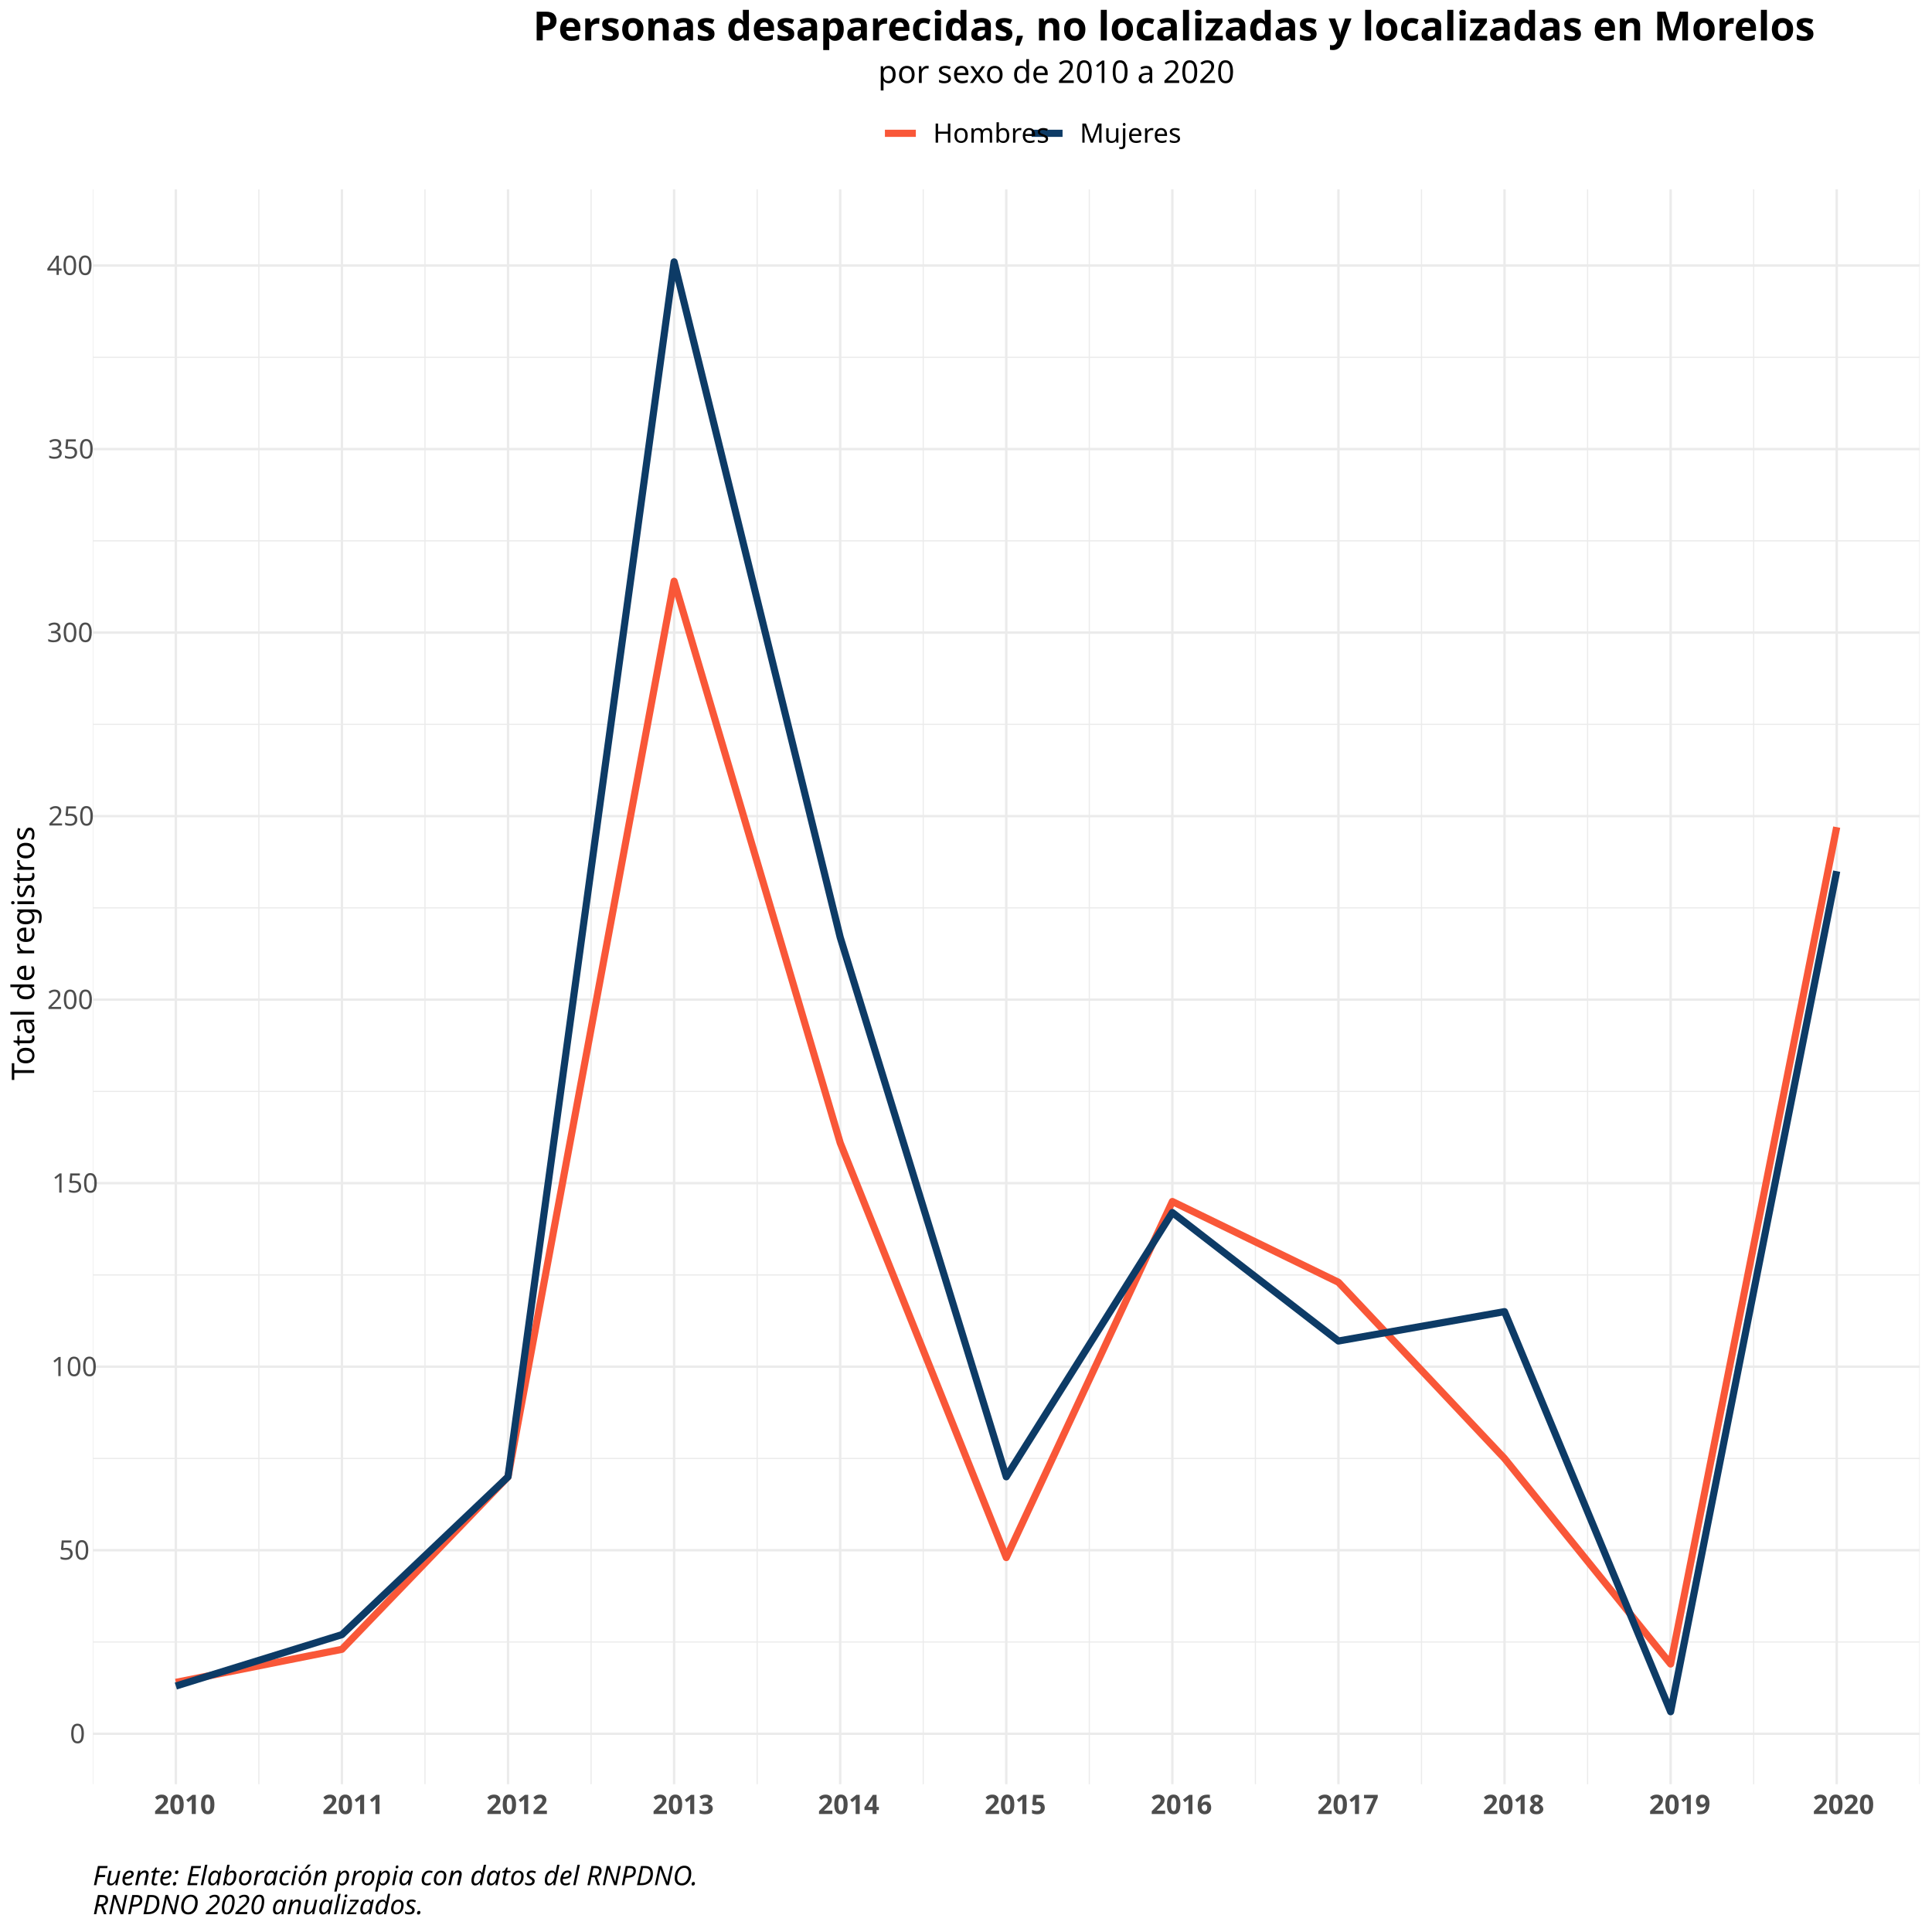
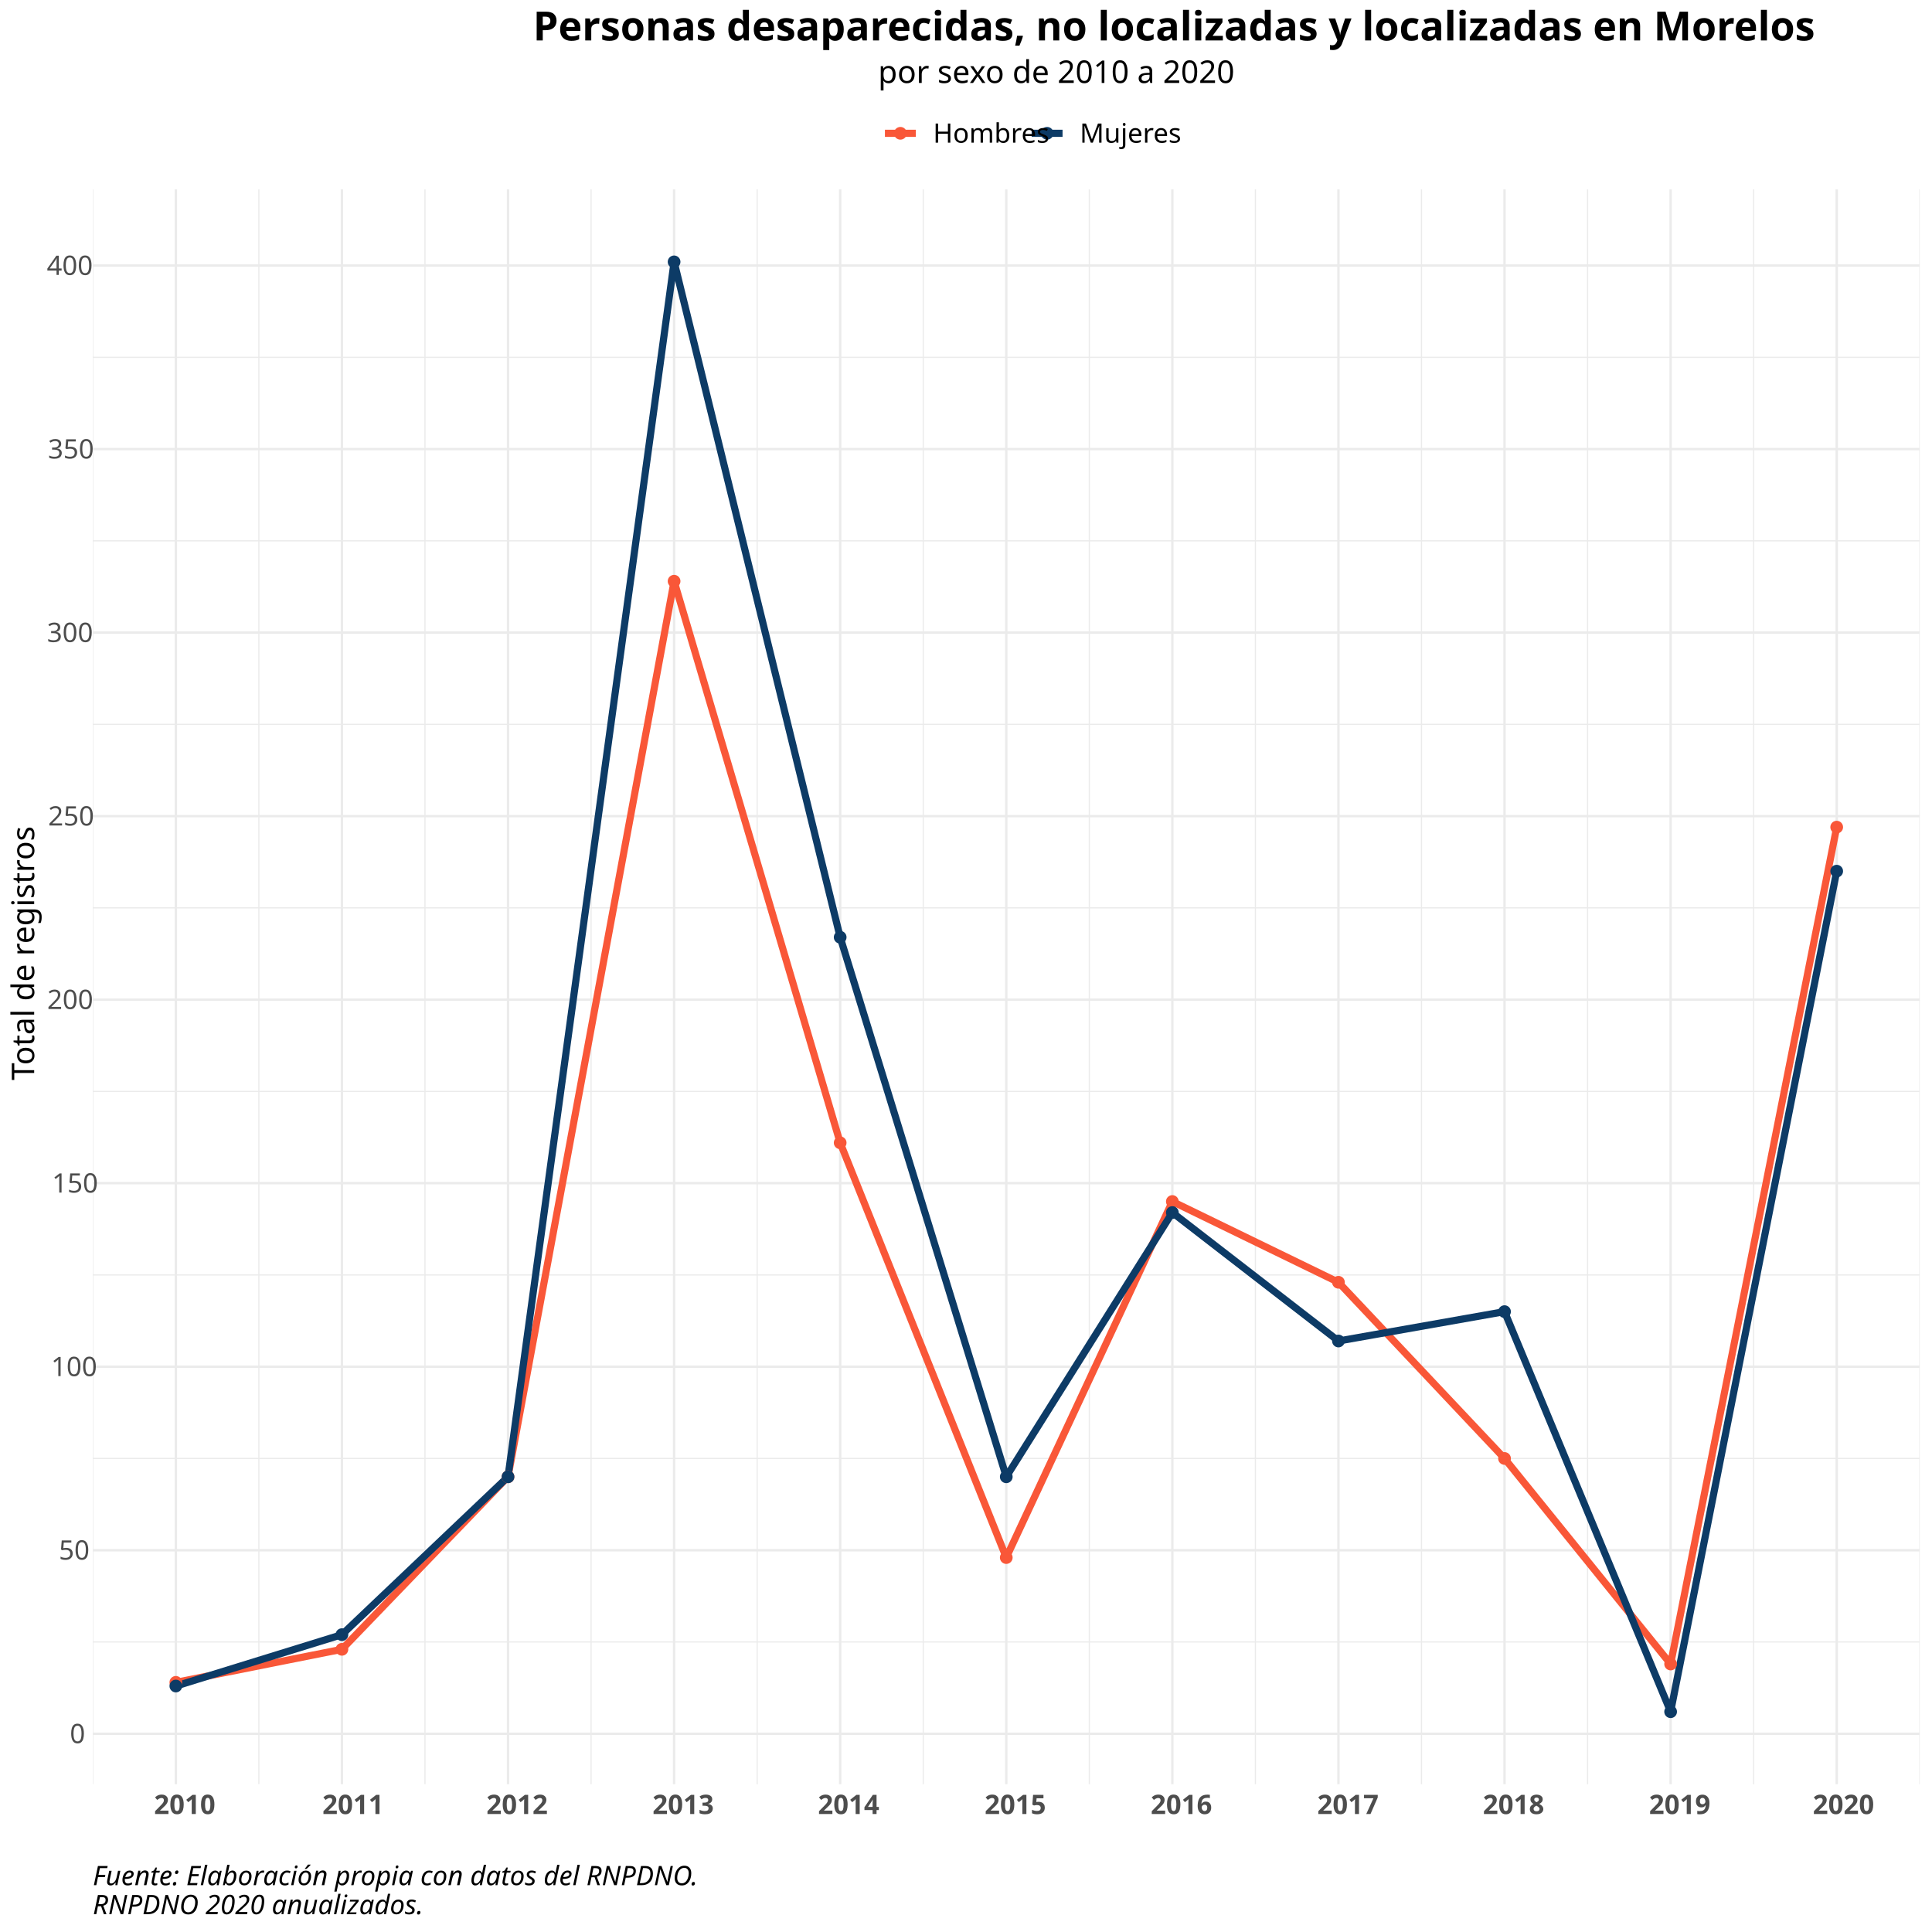
<svg xmlns="http://www.w3.org/2000/svg" viewBox="0 0 864.00 864.00">
  <defs>
    <style type="text/css">
    line, polyline, polygon, path, rect, circle {
      fill: none;
      stroke: #000000;
      stroke-linecap: round;
      stroke-linejoin: round;
      stroke-miterlimit: 10.00;
    }
  </style>
  </defs>
  <rect width="100%" height="100%" style="stroke: none; fill: #FFFFFF;" />
  <defs>
    <clipPath id="cpNDEuNTB8ODU4LjUyfDc5Ny45MXw4NC42OQ==">
      <rect x="41.50" y="84.69" width="817.02" height="713.21" />
    </clipPath>
  </defs>
  <polyline points="41.50,734.30 858.52,734.30 " style="stroke-width: 0.53; stroke: #EBEBEB; stroke-linecap: butt;" clip-path="url(#cpNDEuNTB8ODU4LjUyfDc5Ny45MXw4NC42OQ==)" />
  <polyline points="41.50,652.23 858.52,652.23 " style="stroke-width: 0.53; stroke: #EBEBEB; stroke-linecap: butt;" clip-path="url(#cpNDEuNTB8ODU4LjUyfDc5Ny45MXw4NC42OQ==)" />
  <polyline points="41.50,570.15 858.52,570.15 " style="stroke-width: 0.53; stroke: #EBEBEB; stroke-linecap: butt;" clip-path="url(#cpNDEuNTB8ODU4LjUyfDc5Ny45MXw4NC42OQ==)" />
  <polyline points="41.50,488.08 858.52,488.08 " style="stroke-width: 0.53; stroke: #EBEBEB; stroke-linecap: butt;" clip-path="url(#cpNDEuNTB8ODU4LjUyfDc5Ny45MXw4NC42OQ==)" />
  <polyline points="41.50,406.01 858.52,406.01 " style="stroke-width: 0.53; stroke: #EBEBEB; stroke-linecap: butt;" clip-path="url(#cpNDEuNTB8ODU4LjUyfDc5Ny45MXw4NC42OQ==)" />
  <polyline points="41.50,323.93 858.52,323.93 " style="stroke-width: 0.53; stroke: #EBEBEB; stroke-linecap: butt;" clip-path="url(#cpNDEuNTB8ODU4LjUyfDc5Ny45MXw4NC42OQ==)" />
  <polyline points="41.50,241.86 858.52,241.86 " style="stroke-width: 0.53; stroke: #EBEBEB; stroke-linecap: butt;" clip-path="url(#cpNDEuNTB8ODU4LjUyfDc5Ny45MXw4NC42OQ==)" />
  <polyline points="41.50,159.79 858.52,159.79 " style="stroke-width: 0.53; stroke: #EBEBEB; stroke-linecap: butt;" clip-path="url(#cpNDEuNTB8ODU4LjUyfDc5Ny45MXw4NC42OQ==)" />
  <polyline points="41.50,797.91 41.50,84.69 " style="stroke-width: 0.53; stroke: #EBEBEB; stroke-linecap: butt;" clip-path="url(#cpNDEuNTB8ODU4LjUyfDc5Ny45MXw4NC42OQ==)" />
  <polyline points="115.77,797.91 115.77,84.69 " style="stroke-width: 0.53; stroke: #EBEBEB; stroke-linecap: butt;" clip-path="url(#cpNDEuNTB8ODU4LjUyfDc5Ny45MXw4NC42OQ==)" />
  <polyline points="190.05,797.91 190.05,84.69 " style="stroke-width: 0.53; stroke: #EBEBEB; stroke-linecap: butt;" clip-path="url(#cpNDEuNTB8ODU4LjUyfDc5Ny45MXw4NC42OQ==)" />
  <polyline points="264.32,797.91 264.32,84.69 " style="stroke-width: 0.53; stroke: #EBEBEB; stroke-linecap: butt;" clip-path="url(#cpNDEuNTB8ODU4LjUyfDc5Ny45MXw4NC42OQ==)" />
  <polyline points="338.60,797.91 338.60,84.69 " style="stroke-width: 0.53; stroke: #EBEBEB; stroke-linecap: butt;" clip-path="url(#cpNDEuNTB8ODU4LjUyfDc5Ny45MXw4NC42OQ==)" />
  <polyline points="412.87,797.91 412.87,84.69 " style="stroke-width: 0.53; stroke: #EBEBEB; stroke-linecap: butt;" clip-path="url(#cpNDEuNTB8ODU4LjUyfDc5Ny45MXw4NC42OQ==)" />
  <polyline points="487.15,797.91 487.15,84.69 " style="stroke-width: 0.53; stroke: #EBEBEB; stroke-linecap: butt;" clip-path="url(#cpNDEuNTB8ODU4LjUyfDc5Ny45MXw4NC42OQ==)" />
  <polyline points="561.42,797.91 561.42,84.69 " style="stroke-width: 0.53; stroke: #EBEBEB; stroke-linecap: butt;" clip-path="url(#cpNDEuNTB8ODU4LjUyfDc5Ny45MXw4NC42OQ==)" />
  <polyline points="635.70,797.91 635.70,84.69 " style="stroke-width: 0.53; stroke: #EBEBEB; stroke-linecap: butt;" clip-path="url(#cpNDEuNTB8ODU4LjUyfDc5Ny45MXw4NC42OQ==)" />
  <polyline points="709.97,797.91 709.97,84.69 " style="stroke-width: 0.53; stroke: #EBEBEB; stroke-linecap: butt;" clip-path="url(#cpNDEuNTB8ODU4LjUyfDc5Ny45MXw4NC42OQ==)" />
  <polyline points="784.25,797.91 784.25,84.69 " style="stroke-width: 0.53; stroke: #EBEBEB; stroke-linecap: butt;" clip-path="url(#cpNDEuNTB8ODU4LjUyfDc5Ny45MXw4NC42OQ==)" />
  <polyline points="858.52,797.91 858.52,84.69 " style="stroke-width: 0.53; stroke: #EBEBEB; stroke-linecap: butt;" clip-path="url(#cpNDEuNTB8ODU4LjUyfDc5Ny45MXw4NC42OQ==)" />
  <polyline points="41.50,775.34 858.52,775.34 " style="stroke-width: 1.07; stroke: #EBEBEB; stroke-linecap: butt;" clip-path="url(#cpNDEuNTB8ODU4LjUyfDc5Ny45MXw4NC42OQ==)" />
  <polyline points="41.50,693.26 858.52,693.26 " style="stroke-width: 1.07; stroke: #EBEBEB; stroke-linecap: butt;" clip-path="url(#cpNDEuNTB8ODU4LjUyfDc5Ny45MXw4NC42OQ==)" />
  <polyline points="41.50,611.19 858.52,611.19 " style="stroke-width: 1.07; stroke: #EBEBEB; stroke-linecap: butt;" clip-path="url(#cpNDEuNTB8ODU4LjUyfDc5Ny45MXw4NC42OQ==)" />
  <polyline points="41.50,529.12 858.52,529.12 " style="stroke-width: 1.07; stroke: #EBEBEB; stroke-linecap: butt;" clip-path="url(#cpNDEuNTB8ODU4LjUyfDc5Ny45MXw4NC42OQ==)" />
  <polyline points="41.50,447.04 858.52,447.04 " style="stroke-width: 1.07; stroke: #EBEBEB; stroke-linecap: butt;" clip-path="url(#cpNDEuNTB8ODU4LjUyfDc5Ny45MXw4NC42OQ==)" />
  <polyline points="41.50,364.97 858.52,364.97 " style="stroke-width: 1.07; stroke: #EBEBEB; stroke-linecap: butt;" clip-path="url(#cpNDEuNTB8ODU4LjUyfDc5Ny45MXw4NC42OQ==)" />
  <polyline points="41.50,282.90 858.52,282.90 " style="stroke-width: 1.07; stroke: #EBEBEB; stroke-linecap: butt;" clip-path="url(#cpNDEuNTB8ODU4LjUyfDc5Ny45MXw4NC42OQ==)" />
  <polyline points="41.50,200.83 858.52,200.83 " style="stroke-width: 1.07; stroke: #EBEBEB; stroke-linecap: butt;" clip-path="url(#cpNDEuNTB8ODU4LjUyfDc5Ny45MXw4NC42OQ==)" />
  <polyline points="41.50,118.75 858.52,118.75 " style="stroke-width: 1.07; stroke: #EBEBEB; stroke-linecap: butt;" clip-path="url(#cpNDEuNTB8ODU4LjUyfDc5Ny45MXw4NC42OQ==)" />
  <polyline points="78.64,797.91 78.64,84.69 " style="stroke-width: 1.07; stroke: #EBEBEB; stroke-linecap: butt;" clip-path="url(#cpNDEuNTB8ODU4LjUyfDc5Ny45MXw4NC42OQ==)" />
  <polyline points="152.91,797.91 152.91,84.69 " style="stroke-width: 1.07; stroke: #EBEBEB; stroke-linecap: butt;" clip-path="url(#cpNDEuNTB8ODU4LjUyfDc5Ny45MXw4NC42OQ==)" />
  <polyline points="227.19,797.91 227.19,84.69 " style="stroke-width: 1.07; stroke: #EBEBEB; stroke-linecap: butt;" clip-path="url(#cpNDEuNTB8ODU4LjUyfDc5Ny45MXw4NC42OQ==)" />
  <polyline points="301.46,797.91 301.46,84.69 " style="stroke-width: 1.07; stroke: #EBEBEB; stroke-linecap: butt;" clip-path="url(#cpNDEuNTB8ODU4LjUyfDc5Ny45MXw4NC42OQ==)" />
  <polyline points="375.73,797.91 375.73,84.69 " style="stroke-width: 1.07; stroke: #EBEBEB; stroke-linecap: butt;" clip-path="url(#cpNDEuNTB8ODU4LjUyfDc5Ny45MXw4NC42OQ==)" />
  <polyline points="450.01,797.91 450.01,84.69 " style="stroke-width: 1.07; stroke: #EBEBEB; stroke-linecap: butt;" clip-path="url(#cpNDEuNTB8ODU4LjUyfDc5Ny45MXw4NC42OQ==)" />
  <polyline points="524.28,797.91 524.28,84.69 " style="stroke-width: 1.07; stroke: #EBEBEB; stroke-linecap: butt;" clip-path="url(#cpNDEuNTB8ODU4LjUyfDc5Ny45MXw4NC42OQ==)" />
  <polyline points="598.56,797.91 598.56,84.69 " style="stroke-width: 1.07; stroke: #EBEBEB; stroke-linecap: butt;" clip-path="url(#cpNDEuNTB8ODU4LjUyfDc5Ny45MXw4NC42OQ==)" />
  <polyline points="672.83,797.91 672.83,84.69 " style="stroke-width: 1.07; stroke: #EBEBEB; stroke-linecap: butt;" clip-path="url(#cpNDEuNTB8ODU4LjUyfDc5Ny45MXw4NC42OQ==)" />
  <polyline points="747.11,797.91 747.11,84.69 " style="stroke-width: 1.07; stroke: #EBEBEB; stroke-linecap: butt;" clip-path="url(#cpNDEuNTB8ODU4LjUyfDc5Ny45MXw4NC42OQ==)" />
  <polyline points="821.38,797.91 821.38,84.69 " style="stroke-width: 1.07; stroke: #EBEBEB; stroke-linecap: butt;" clip-path="url(#cpNDEuNTB8ODU4LjUyfDc5Ny45MXw4NC42OQ==)" />
  <polyline points="78.64,752.36 152.91,737.58 227.19,660.43 301.46,259.92 375.73,511.06 450.01,696.55 524.28,537.32 598.56,573.44 672.83,652.23 747.11,744.15 821.38,369.90 " style="stroke-width: 3.20; stroke: #F95738; stroke-linecap: butt;" clip-path="url(#cpNDEuNTB8ODU4LjUyfDc5Ny45MXw4NC42OQ==)" />
  <polyline points="78.64,754.00 152.91,731.02 227.19,660.43 301.46,117.11 375.73,419.14 450.01,660.43 524.28,542.25 598.56,599.70 672.83,586.57 747.11,765.49 821.38,389.59 " style="stroke-width: 3.20; stroke: #0D3B66; stroke-linecap: butt;" clip-path="url(#cpNDEuNTB8ODU4LjUyfDc5Ny45MXw4NC42OQ==)" />
+   <circle cx="78.64" cy="752.36" r="2.49" style="stroke-width: 0.71; stroke: #F95738; fill: #F95738;" clip-path="url(#cpNDEuNTB8ODU4LjUyfDc5Ny45MXw4NC42OQ==)" />
+   <circle cx="78.64" cy="754.00" r="2.49" style="stroke-width: 0.71; stroke: #0D3B66; fill: #0D3B66;" clip-path="url(#cpNDEuNTB8ODU4LjUyfDc5Ny45MXw4NC42OQ==)" />
+   <circle cx="152.91" cy="737.58" r="2.49" style="stroke-width: 0.71; stroke: #F95738; fill: #F95738;" clip-path="url(#cpNDEuNTB8ODU4LjUyfDc5Ny45MXw4NC42OQ==)" />
+   <circle cx="152.91" cy="731.02" r="2.49" style="stroke-width: 0.71; stroke: #0D3B66; fill: #0D3B66;" clip-path="url(#cpNDEuNTB8ODU4LjUyfDc5Ny45MXw4NC42OQ==)" />
+   <circle cx="227.19" cy="660.43" r="2.49" style="stroke-width: 0.71; stroke: #F95738; fill: #F95738;" clip-path="url(#cpNDEuNTB8ODU4LjUyfDc5Ny45MXw4NC42OQ==)" />
+   <circle cx="227.19" cy="660.43" r="2.49" style="stroke-width: 0.71; stroke: #0D3B66; fill: #0D3B66;" clip-path="url(#cpNDEuNTB8ODU4LjUyfDc5Ny45MXw4NC42OQ==)" />
+   <circle cx="301.46" cy="259.92" r="2.49" style="stroke-width: 0.71; stroke: #F95738; fill: #F95738;" clip-path="url(#cpNDEuNTB8ODU4LjUyfDc5Ny45MXw4NC42OQ==)" />
+   <circle cx="301.46" cy="117.11" r="2.49" style="stroke-width: 0.71; stroke: #0D3B66; fill: #0D3B66;" clip-path="url(#cpNDEuNTB8ODU4LjUyfDc5Ny45MXw4NC42OQ==)" />
+   <circle cx="375.73" cy="511.06" r="2.49" style="stroke-width: 0.71; stroke: #F95738; fill: #F95738;" clip-path="url(#cpNDEuNTB8ODU4LjUyfDc5Ny45MXw4NC42OQ==)" />
+   <circle cx="375.73" cy="419.14" r="2.49" style="stroke-width: 0.71; stroke: #0D3B66; fill: #0D3B66;" clip-path="url(#cpNDEuNTB8ODU4LjUyfDc5Ny45MXw4NC42OQ==)" />
+   <circle cx="450.01" cy="696.55" r="2.49" style="stroke-width: 0.71; stroke: #F95738; fill: #F95738;" clip-path="url(#cpNDEuNTB8ODU4LjUyfDc5Ny45MXw4NC42OQ==)" />
+   <circle cx="450.01" cy="660.43" r="2.49" style="stroke-width: 0.71; stroke: #0D3B66; fill: #0D3B66;" clip-path="url(#cpNDEuNTB8ODU4LjUyfDc5Ny45MXw4NC42OQ==)" />
+   <circle cx="524.28" cy="537.32" r="2.49" style="stroke-width: 0.71; stroke: #F95738; fill: #F95738;" clip-path="url(#cpNDEuNTB8ODU4LjUyfDc5Ny45MXw4NC42OQ==)" />
+   <circle cx="524.28" cy="542.25" r="2.49" style="stroke-width: 0.71; stroke: #0D3B66; fill: #0D3B66;" clip-path="url(#cpNDEuNTB8ODU4LjUyfDc5Ny45MXw4NC42OQ==)" />
+   <circle cx="598.56" cy="573.44" r="2.49" style="stroke-width: 0.71; stroke: #F95738; fill: #F95738;" clip-path="url(#cpNDEuNTB8ODU4LjUyfDc5Ny45MXw4NC42OQ==)" />
+   <circle cx="598.56" cy="599.70" r="2.49" style="stroke-width: 0.71; stroke: #0D3B66; fill: #0D3B66;" clip-path="url(#cpNDEuNTB8ODU4LjUyfDc5Ny45MXw4NC42OQ==)" />
+   <circle cx="672.83" cy="652.23" r="2.49" style="stroke-width: 0.71; stroke: #F95738; fill: #F95738;" clip-path="url(#cpNDEuNTB8ODU4LjUyfDc5Ny45MXw4NC42OQ==)" />
+   <circle cx="672.83" cy="586.57" r="2.49" style="stroke-width: 0.71; stroke: #0D3B66; fill: #0D3B66;" clip-path="url(#cpNDEuNTB8ODU4LjUyfDc5Ny45MXw4NC42OQ==)" />
+   <circle cx="747.11" cy="744.15" r="2.49" style="stroke-width: 0.71; stroke: #F95738; fill: #F95738;" clip-path="url(#cpNDEuNTB8ODU4LjUyfDc5Ny45MXw4NC42OQ==)" />
+   <circle cx="747.11" cy="765.49" r="2.49" style="stroke-width: 0.71; stroke: #0D3B66; fill: #0D3B66;" clip-path="url(#cpNDEuNTB8ODU4LjUyfDc5Ny45MXw4NC42OQ==)" />
+   <circle cx="821.38" cy="369.90" r="2.49" style="stroke-width: 0.71; stroke: #F95738; fill: #F95738;" clip-path="url(#cpNDEuNTB8ODU4LjUyfDc5Ny45MXw4NC42OQ==)" />
+   <circle cx="821.38" cy="389.59" r="2.49" style="stroke-width: 0.71; stroke: #0D3B66; fill: #0D3B66;" clip-path="url(#cpNDEuNTB8ODU4LjUyfDc5Ny45MXw4NC42OQ==)" />
  <defs>
    <clipPath id="cpMC4wMHw4NjQuMDB8ODY0LjAwfDAuMDA=">
      <rect x="0.00" y="0.00" width="864.00" height="864.00" />
    </clipPath>
  </defs>
  <g clip-path="url(#cpMC4wMHw4NjQuMDB8ODY0LjAwfDAuMDA=)">
    <text x="31.24" y="779.54" style="font-size: 12.00px; fill: #4D4D4D; font-family: Barlow Condensed;" textLength="5.33px" lengthAdjust="spacingAndGlyphs">0</text>
  </g>
  <g clip-path="url(#cpMC4wMHw4NjQuMDB8ODY0LjAwfDAuMDA=)">
    <text x="26.33" y="697.46" style="font-size: 12.00px; fill: #4D4D4D; font-family: Barlow Condensed;" textLength="10.24px" lengthAdjust="spacingAndGlyphs">50</text>
  </g>
  <g clip-path="url(#cpMC4wMHw4NjQuMDB8ODY0LjAwfDAuMDA=)">
    <text x="22.84" y="615.39" style="font-size: 12.00px; fill: #4D4D4D; font-family: Barlow Condensed;" textLength="13.73px" lengthAdjust="spacingAndGlyphs">100</text>
  </g>
  <g clip-path="url(#cpMC4wMHw4NjQuMDB8ODY0LjAwfDAuMDA=)">
    <text x="23.26" y="533.32" style="font-size: 12.00px; fill: #4D4D4D; font-family: Barlow Condensed;" textLength="13.31px" lengthAdjust="spacingAndGlyphs">150</text>
  </g>
  <g clip-path="url(#cpMC4wMHw4NjQuMDB8ODY0LjAwfDAuMDA=)">
    <text x="21.09" y="451.24" style="font-size: 12.00px; fill: #4D4D4D; font-family: Barlow Condensed;" textLength="15.48px" lengthAdjust="spacingAndGlyphs">200</text>
  </g>
  <g clip-path="url(#cpMC4wMHw4NjQuMDB8ODY0LjAwfDAuMDA=)">
    <text x="21.51" y="369.17" style="font-size: 12.00px; fill: #4D4D4D; font-family: Barlow Condensed;" textLength="15.06px" lengthAdjust="spacingAndGlyphs">250</text>
  </g>
  <g clip-path="url(#cpMC4wMHw4NjQuMDB8ODY0LjAwfDAuMDA=)">
    <text x="21.02" y="287.10" style="font-size: 12.00px; fill: #4D4D4D; font-family: Barlow Condensed;" textLength="15.55px" lengthAdjust="spacingAndGlyphs">300</text>
  </g>
  <g clip-path="url(#cpMC4wMHw4NjQuMDB8ODY0LjAwfDAuMDA=)">
    <text x="21.44" y="205.03" style="font-size: 12.00px; fill: #4D4D4D; font-family: Barlow Condensed;" textLength="15.13px" lengthAdjust="spacingAndGlyphs">350</text>
  </g>
  <g clip-path="url(#cpMC4wMHw4NjQuMDB8ODY0LjAwfDAuMDA=)">
    <text x="20.93" y="122.95" style="font-size: 12.00px; fill: #4D4D4D; font-family: Barlow Condensed;" textLength="15.64px" lengthAdjust="spacingAndGlyphs">400</text>
  </g>
  <g clip-path="url(#cpMC4wMHw4NjQuMDB8ODY0LjAwfDAuMDA=)">
    <text x="68.87" y="811.24" style="font-size: 12.00px; font-weight: bold; fill: #4D4D4D; font-family: Barlow Condensed;" textLength="19.54px" lengthAdjust="spacingAndGlyphs">2010</text>
  </g>
  <g clip-path="url(#cpMC4wMHw4NjQuMDB8ODY0LjAwfDAuMDA=)">
    <text x="144.16" y="811.24" style="font-size: 12.00px; font-weight: bold; fill: #4D4D4D; font-family: Barlow Condensed;" textLength="17.51px" lengthAdjust="spacingAndGlyphs">2011</text>
  </g>
  <g clip-path="url(#cpMC4wMHw4NjQuMDB8ODY0LjAwfDAuMDA=)">
    <text x="217.51" y="811.24" style="font-size: 12.00px; font-weight: bold; fill: #4D4D4D; font-family: Barlow Condensed;" textLength="19.36px" lengthAdjust="spacingAndGlyphs">2012</text>
  </g>
  <g clip-path="url(#cpMC4wMHw4NjQuMDB8ODY0LjAwfDAuMDA=)">
    <text x="291.79" y="811.24" style="font-size: 12.00px; font-weight: bold; fill: #4D4D4D; font-family: Barlow Condensed;" textLength="19.33px" lengthAdjust="spacingAndGlyphs">2013</text>
  </g>
  <g clip-path="url(#cpMC4wMHw4NjQuMDB8ODY0LjAwfDAuMDA=)">
    <text x="365.78" y="811.24" style="font-size: 12.00px; font-weight: bold; fill: #4D4D4D; font-family: Barlow Condensed;" textLength="19.91px" lengthAdjust="spacingAndGlyphs">2014</text>
  </g>
  <g clip-path="url(#cpMC4wMHw4NjQuMDB8ODY0LjAwfDAuMDA=)">
    <text x="440.33" y="811.24" style="font-size: 12.00px; font-weight: bold; fill: #4D4D4D; font-family: Barlow Condensed;" textLength="19.37px" lengthAdjust="spacingAndGlyphs">2015</text>
  </g>
  <g clip-path="url(#cpMC4wMHw4NjQuMDB8ODY0LjAwfDAuMDA=)">
    <text x="514.59" y="811.24" style="font-size: 12.00px; font-weight: bold; fill: #4D4D4D; font-family: Barlow Condensed;" textLength="19.38px" lengthAdjust="spacingAndGlyphs">2016</text>
  </g>
  <g clip-path="url(#cpMC4wMHw4NjQuMDB8ODY0LjAwfDAuMDA=)">
    <text x="589.07" y="811.24" style="font-size: 12.00px; font-weight: bold; fill: #4D4D4D; font-family: Barlow Condensed;" textLength="18.98px" lengthAdjust="spacingAndGlyphs">2017</text>
  </g>
  <g clip-path="url(#cpMC4wMHw4NjQuMDB8ODY0LjAwfDAuMDA=)">
    <text x="663.14" y="811.24" style="font-size: 12.00px; font-weight: bold; fill: #4D4D4D; font-family: Barlow Condensed;" textLength="19.38px" lengthAdjust="spacingAndGlyphs">2018</text>
  </g>
  <g clip-path="url(#cpMC4wMHw4NjQuMDB8ODY0LjAwfDAuMDA=)">
    <text x="737.45" y="811.24" style="font-size: 12.00px; font-weight: bold; fill: #4D4D4D; font-family: Barlow Condensed;" textLength="19.32px" lengthAdjust="spacingAndGlyphs">2019</text>
  </g>
  <g clip-path="url(#cpMC4wMHw4NjQuMDB8ODY0LjAwfDAuMDA=)">
    <text x="810.69" y="811.24" style="font-size: 12.00px; font-weight: bold; fill: #4D4D4D; font-family: Barlow Condensed;" textLength="21.38px" lengthAdjust="spacingAndGlyphs">2020</text>
  </g>
  <g clip-path="url(#cpMC4wMHw4NjQuMDB8ODY0LjAwfDAuMDA=)">
    <text transform="translate(15.28,483.10) rotate(-90)" style="font-size: 14.00px; font-family: Barlow Condensed;" textLength="83.59px" lengthAdjust="spacingAndGlyphs">Total de registros</text>
  </g>
  <g clip-path="url(#cpMC4wMHw4NjQuMDB8ODY0LjAwfDAuMDA=)">
    <text x="385.64" y="63.81" style="font-size: 12.00px; font-family: Barlow Condensed;" textLength="2.40px" lengthAdjust="spacingAndGlyphs"> </text>
  </g>
  <line x1="395.74" y1="59.61" x2="409.57" y2="59.61" style="stroke-width: 3.20; stroke: #F95738; stroke-linecap: butt;" clip-path="url(#cpMC4wMHw4NjQuMDB8ODY0LjAwfDAuMDA=)" />
+   <circle cx="402.66" cy="59.61" r="2.49" style="stroke-width: 0.71; stroke: #F95738; fill: #F95738;" clip-path="url(#cpMC4wMHw4NjQuMDB8ODY0LjAwfDAuMDA=)" />
  <line x1="461.35" y1="59.61" x2="475.18" y2="59.61" style="stroke-width: 3.20; stroke: #0D3B66; stroke-linecap: butt;" clip-path="url(#cpMC4wMHw4NjQuMDB8ODY0LjAwfDAuMDA=)" />
+   <circle cx="468.26" cy="59.61" r="2.49" style="stroke-width: 0.71; stroke: #0D3B66; fill: #0D3B66;" clip-path="url(#cpMC4wMHw4NjQuMDB8ODY0LjAwfDAuMDA=)" />
  <g clip-path="url(#cpMC4wMHw4NjQuMDB8ODY0LjAwfDAuMDA=)">
    <text x="417.27" y="63.81" style="font-size: 12.00px; font-family: Barlow Condensed;" textLength="36.37px" lengthAdjust="spacingAndGlyphs">Hombres</text>
  </g>
  <g clip-path="url(#cpMC4wMHw4NjQuMDB8ODY0LjAwfDAuMDA=)">
    <text x="482.88" y="63.81" style="font-size: 12.00px; font-family: Barlow Condensed;" textLength="31.50px" lengthAdjust="spacingAndGlyphs">Mujeres</text>
  </g>
  <g clip-path="url(#cpMC4wMHw4NjQuMDB8ODY0LjAwfDAuMDA=)">
    <text x="392.69" y="37.10" style="font-size: 14.00px; font-family: Barlow Condensed;" textLength="114.63px" lengthAdjust="spacingAndGlyphs">por sexo de 2010 a 2020</text>
  </g>
  <g clip-path="url(#cpMC4wMHw4NjQuMDB8ODY0LjAwfDAuMDA=)">
    <text x="238.38" y="18.08" style="font-size: 18.00px; font-weight: bold; font-family: Barlow Condensed;" textLength="423.25px" lengthAdjust="spacingAndGlyphs">Personas desaparecidas, no localizadas y localizadas en Morelos</text>
  </g>
  <g clip-path="url(#cpMC4wMHw4NjQuMDB8ODY0LjAwfDAuMDA=)">
    <text x="41.50" y="843.06" style="font-size: 12.00px; font-style: italic; font-family: Barlow Condensed;" textLength="264.00px" lengthAdjust="spacingAndGlyphs">Fuente: Elaboración propia con datos del RNPDNO.</text>
  </g>
  <g clip-path="url(#cpMC4wMHw4NjQuMDB8ODY0LjAwfDAuMDA=)">
    <text x="41.50" y="856.02" style="font-size: 12.00px; font-style: italic; font-family: Barlow Condensed;" textLength="145.13px" lengthAdjust="spacingAndGlyphs">RNPDNO 2020 anualizados.</text>
  </g>
</svg>
